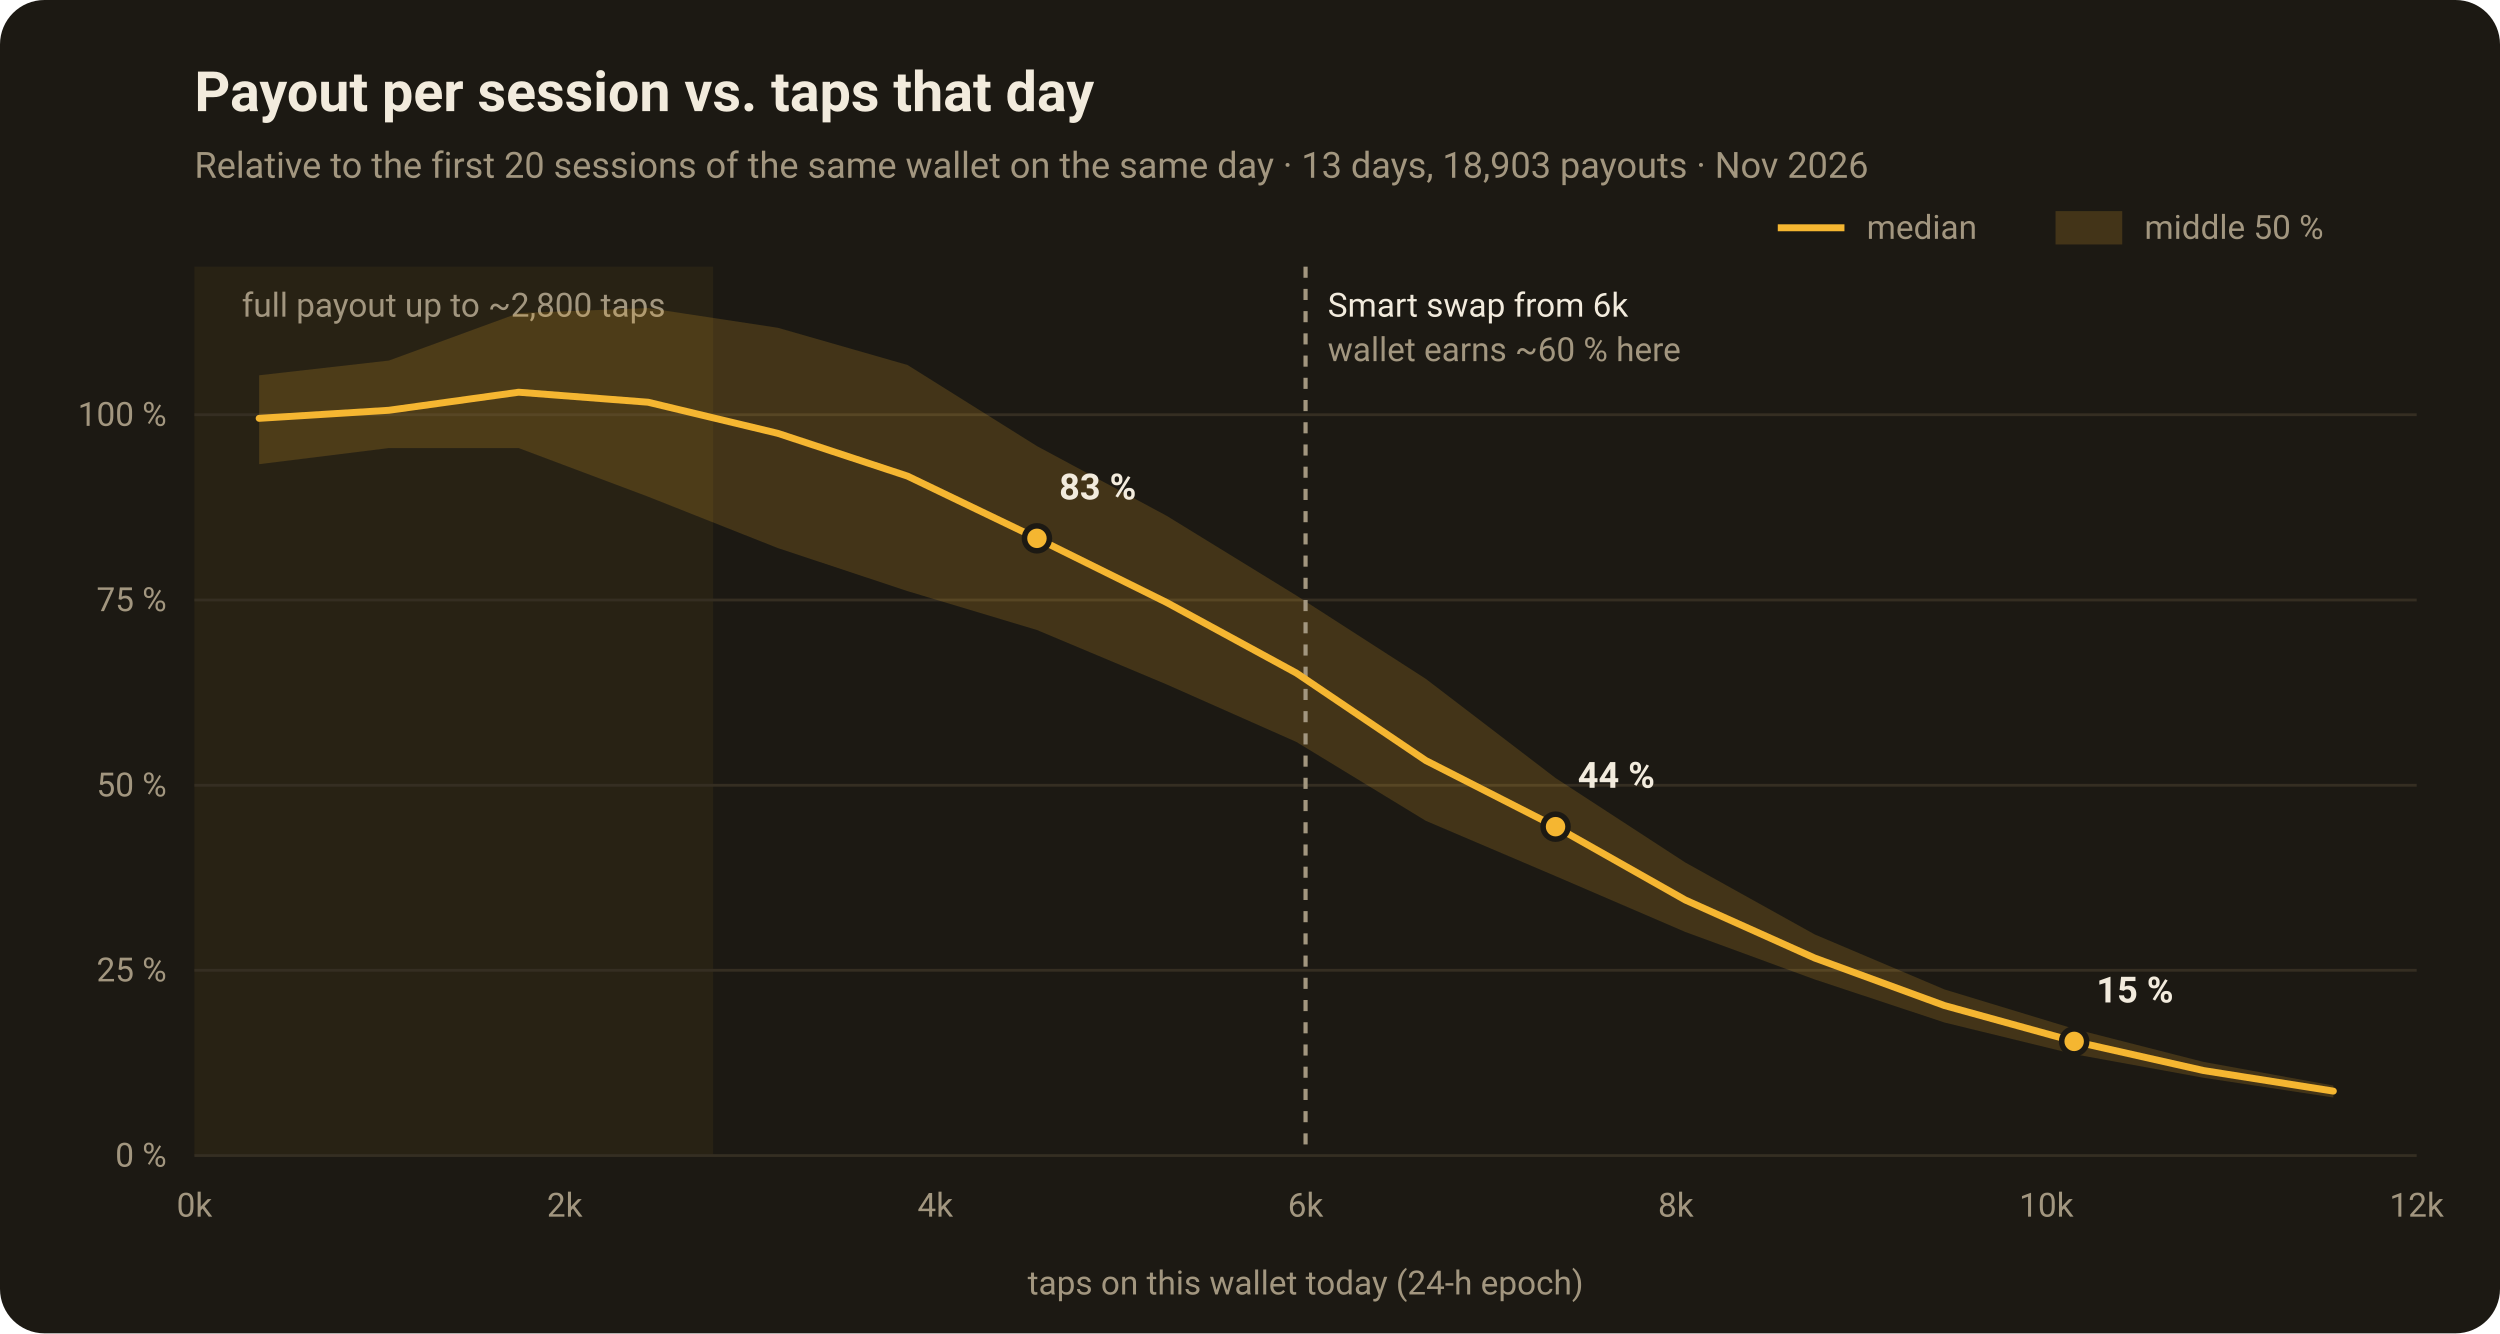
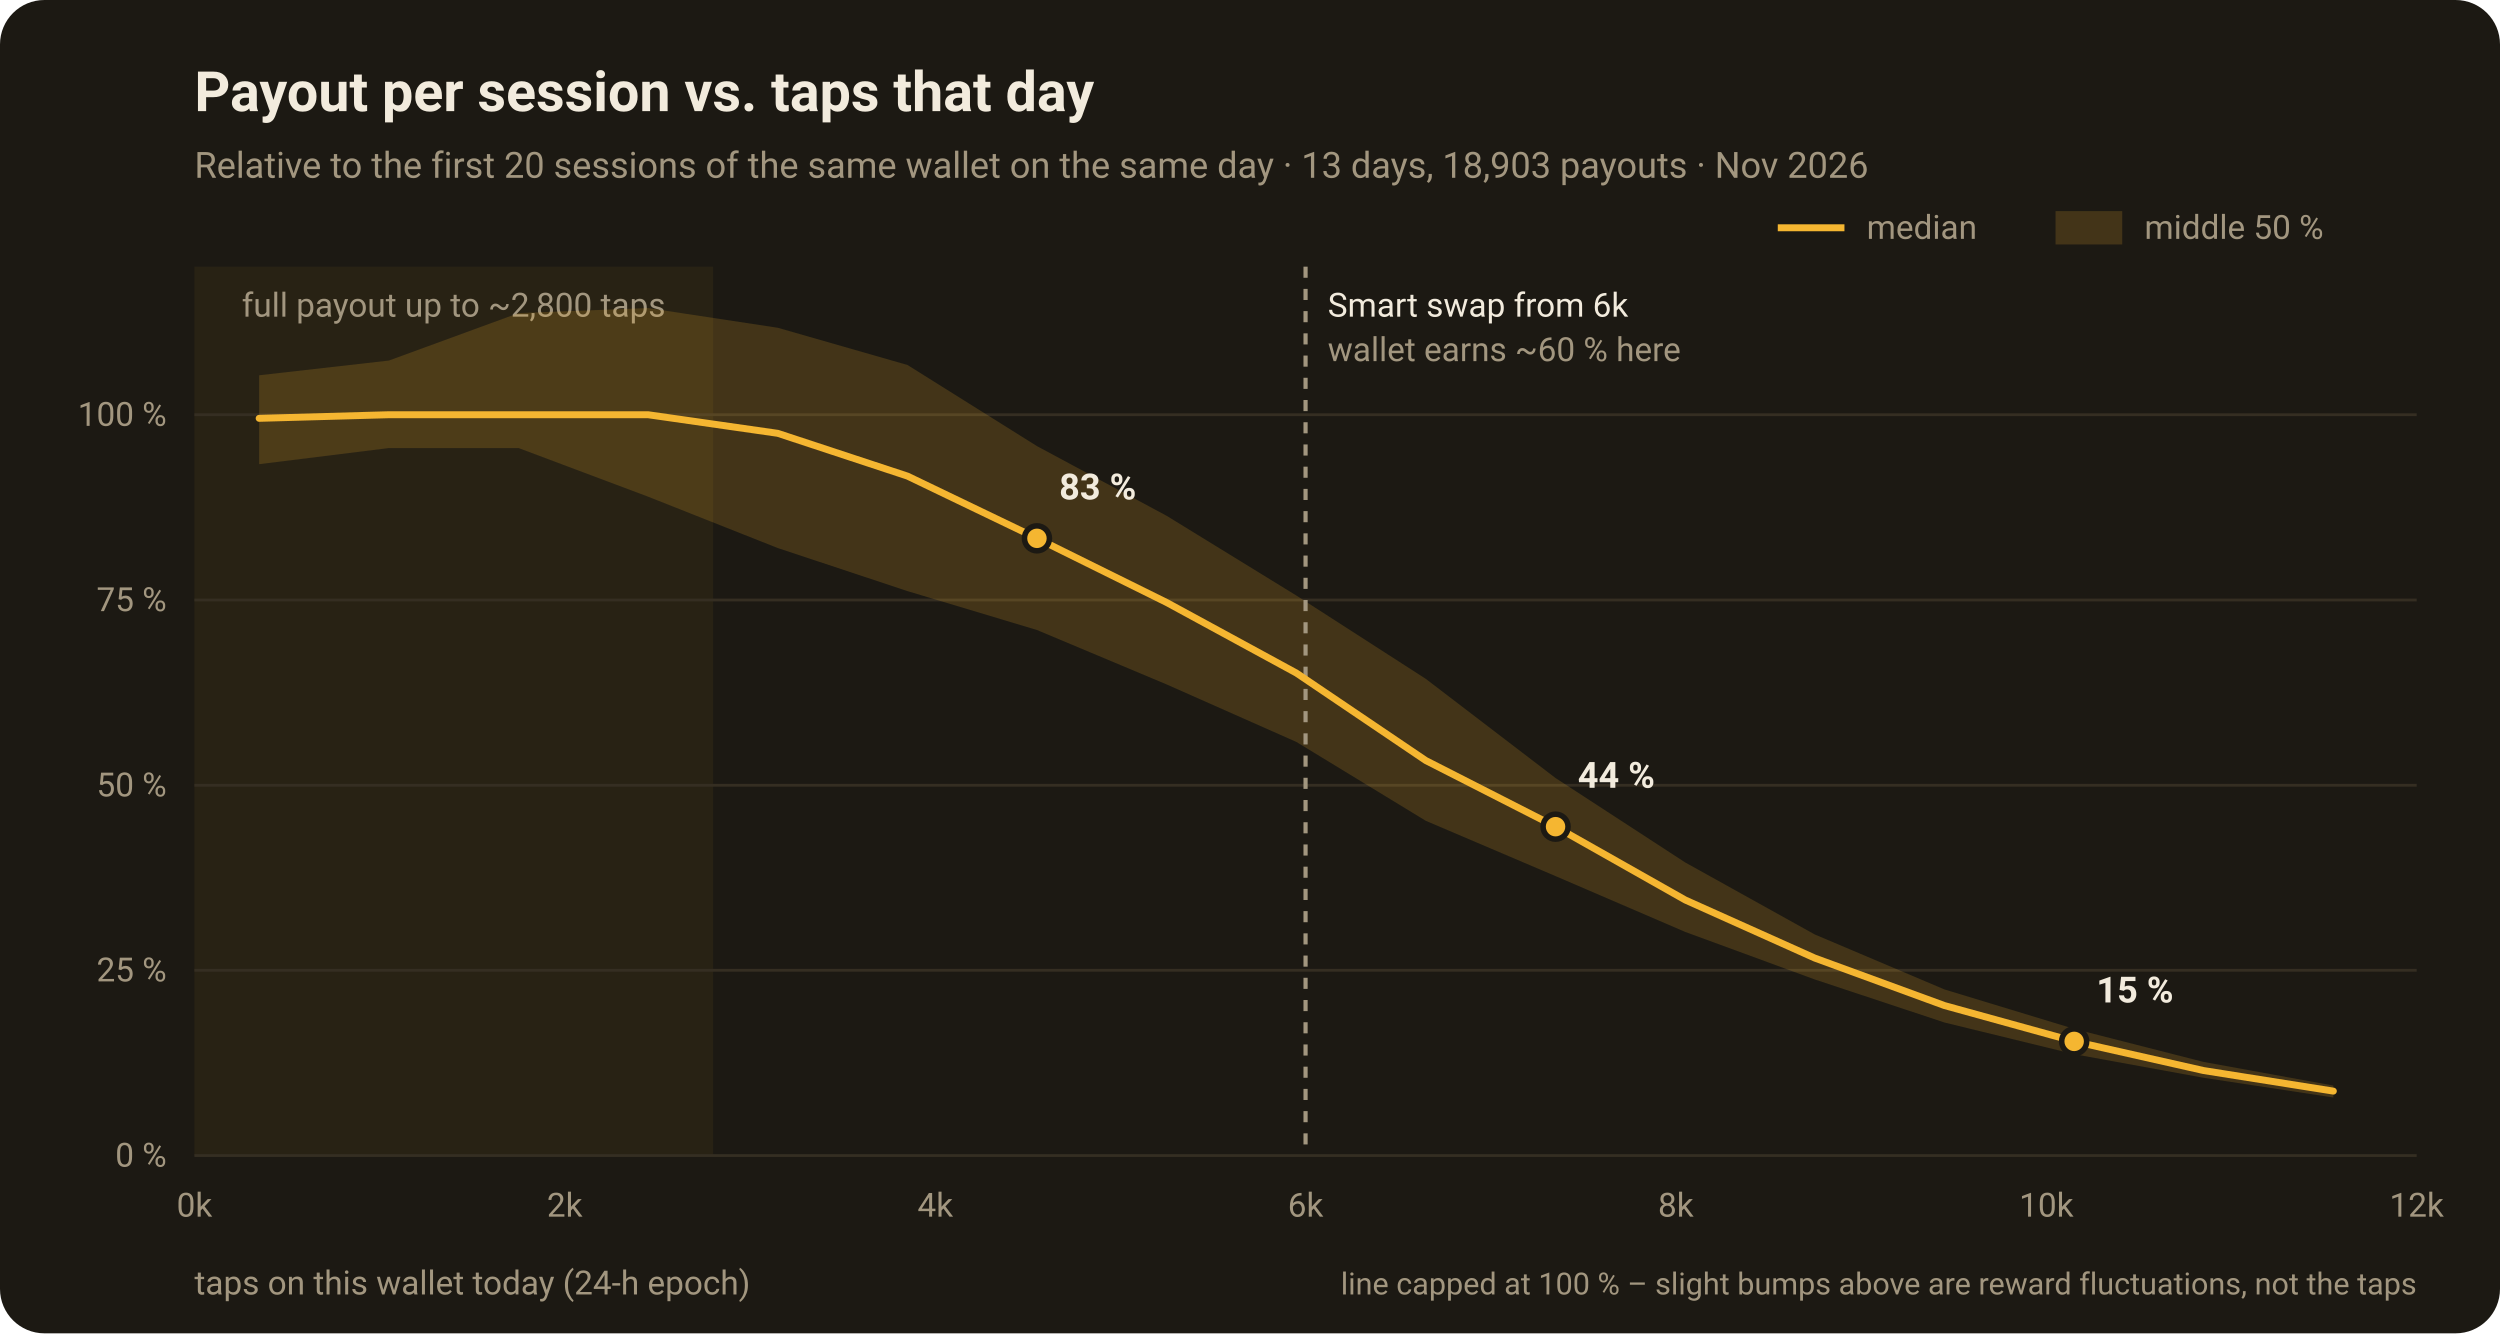
<svg xmlns="http://www.w3.org/2000/svg" viewBox="0 0 900 480" width="900" height="480" font-family="system-ui,-apple-system,Segoe UI,Roboto,sans-serif">
  <rect width="900" height="480" rx="16" fill="#1c1913" />
  <text x="70" y="40" fill="#f2ebdd" font-size="20" font-weight="700">Payout per session vs. taps that day</text>
  <text x="70" y="64" fill="#a2967f" font-size="13">Relative to the first 20 sessions of the same wallet on the same day · 13 days, 18,903 payouts · Nov 2026</text>
  <rect x="70.0" y="96" width="186.7" height="320" fill="#f5b631" fill-opacity="0.06" />
  <text x="163.3" y="114" fill="#a2967f" font-size="12" text-anchor="middle">full payout up to ~2,800 taps</text>
  <line x1="70" x2="870" y1="416.0" y2="416.0" stroke="#352e22" stroke-width="1" />
  <text x="60" y="420.0" fill="#a2967f" font-size="12" text-anchor="end">0 %</text>
  <line x1="70" x2="870" y1="349.3" y2="349.3" stroke="#352e22" stroke-width="1" />
  <text x="60" y="353.3" fill="#a2967f" font-size="12" text-anchor="end">25 %</text>
  <line x1="70" x2="870" y1="282.7" y2="282.7" stroke="#352e22" stroke-width="1" />
  <text x="60" y="286.7" fill="#a2967f" font-size="12" text-anchor="end">50 %</text>
  <line x1="70" x2="870" y1="216.0" y2="216.0" stroke="#352e22" stroke-width="1" />
  <text x="60" y="220.0" fill="#a2967f" font-size="12" text-anchor="end">75 %</text>
  <line x1="70" x2="870" y1="149.3" y2="149.3" stroke="#352e22" stroke-width="1" />
  <text x="60" y="153.3" fill="#a2967f" font-size="12" text-anchor="end">100 %</text>
  <text x="70.0" y="438" fill="#a2967f" font-size="12" text-anchor="middle">0k</text>
  <text x="203.3" y="438" fill="#a2967f" font-size="12" text-anchor="middle">2k</text>
  <text x="336.7" y="438" fill="#a2967f" font-size="12" text-anchor="middle">4k</text>
  <text x="470.0" y="438" fill="#a2967f" font-size="12" text-anchor="middle">6k</text>
  <text x="603.3" y="438" fill="#a2967f" font-size="12" text-anchor="middle">8k</text>
  <text x="736.7" y="438" fill="#a2967f" font-size="12" text-anchor="middle">10k</text>
  <text x="870.0" y="438" fill="#a2967f" font-size="12" text-anchor="middle">12k</text>
-   <text x="470.0" y="466" fill="#a2967f" font-size="12" text-anchor="middle">taps on this wallet today (24-h epoch)</text>
+   <text x="70" y="466" fill="#a2967f" font-size="12">taps on this wallet today (24-h epoch)</text>
  <polygon points="93.3,135.1 140.0,129.8 186.7,112.7 233.3,110.9 280.0,118.0 326.7,131.4 373.3,160.6 420.0,185.7 466.7,214.4 513.3,244.4 560.0,280.1 606.7,310.5 653.3,336.4 700.0,356.2 746.7,370.4 793.3,382.3 840.0,390.8 840.0,395.1 793.3,388.0 746.7,379.5 700.0,368.1 653.3,352.6 606.7,335.5 560.0,315.4 513.3,295.5 466.7,267.1 420.0,246.4 373.3,226.8 326.7,212.8 280.0,197.3 233.3,178.8 186.7,161.3 140.0,161.3 93.3,167.1" fill="#f5b631" fill-opacity="0.18" />
  <line x1="470.0" x2="470.0" y1="96" y2="416" stroke="#a2967f" stroke-width="1.5" stroke-dasharray="4 4" />
  <text x="478.0" y="114" fill="#f2ebdd" font-size="12">Smart swap from 6k</text>
  <text x="478.0" y="130" fill="#a2967f" font-size="12">wallet earns ~60 % here</text>
-   <polyline points="93.3,150.6 140.0,147.7 186.7,141.2 233.3,144.8 280.0,156.0 326.7,171.4 373.3,193.8 420.0,216.9 466.7,242.3 513.3,273.8 560.0,297.6 606.7,324.0 653.3,344.9 700.0,362.0 746.7,374.9 793.3,385.4 840.0,392.8" fill="none" stroke="#f5b631" stroke-width="2.5" stroke-linejoin="round" stroke-linecap="round" />
+   <polyline points="93.3,150.6 140.0,149.3 186.7,149.3 233.3,149.3 280.0,156.0 326.7,171.4 373.3,193.8 420.0,216.9 466.7,242.3 513.3,273.8 560.0,297.6 606.7,324.0 653.3,344.9 700.0,362.0 746.7,374.9 793.3,385.4 840.0,392.8" fill="none" stroke="#f5b631" stroke-width="2.5" stroke-linejoin="round" stroke-linecap="round" />
  <circle cx="373.3" cy="193.8" r="4.5" fill="#f5b631" stroke="#1c1913" stroke-width="2" />
  <text x="381.3" y="179.8" fill="#f2ebdd" font-size="13" font-weight="600">83 %</text>
  <circle cx="560.0" cy="297.6" r="4.5" fill="#f5b631" stroke="#1c1913" stroke-width="2" />
  <text x="568.0" y="283.6" fill="#f2ebdd" font-size="13" font-weight="600">44 %</text>
  <circle cx="746.7" cy="374.9" r="4.5" fill="#f5b631" stroke="#1c1913" stroke-width="2" />
  <text x="754.7" y="360.9" fill="#f2ebdd" font-size="13" font-weight="600">15 %</text>
  <line x1="640" x2="664" y1="82" y2="82" stroke="#f5b631" stroke-width="2.5" />
  <text x="672" y="86" fill="#a2967f" font-size="12">median</text>
  <rect x="740" y="76" width="24" height="12" fill="#f5b631" fill-opacity="0.18" />
  <text x="772" y="86" fill="#a2967f" font-size="12">middle 50 %</text>
+   <text x="870" y="466" fill="#a2967f" font-size="11" text-anchor="end">line capped at 100 % – slight bumps above are reward fluctuations, not the taps</text>
</svg>
